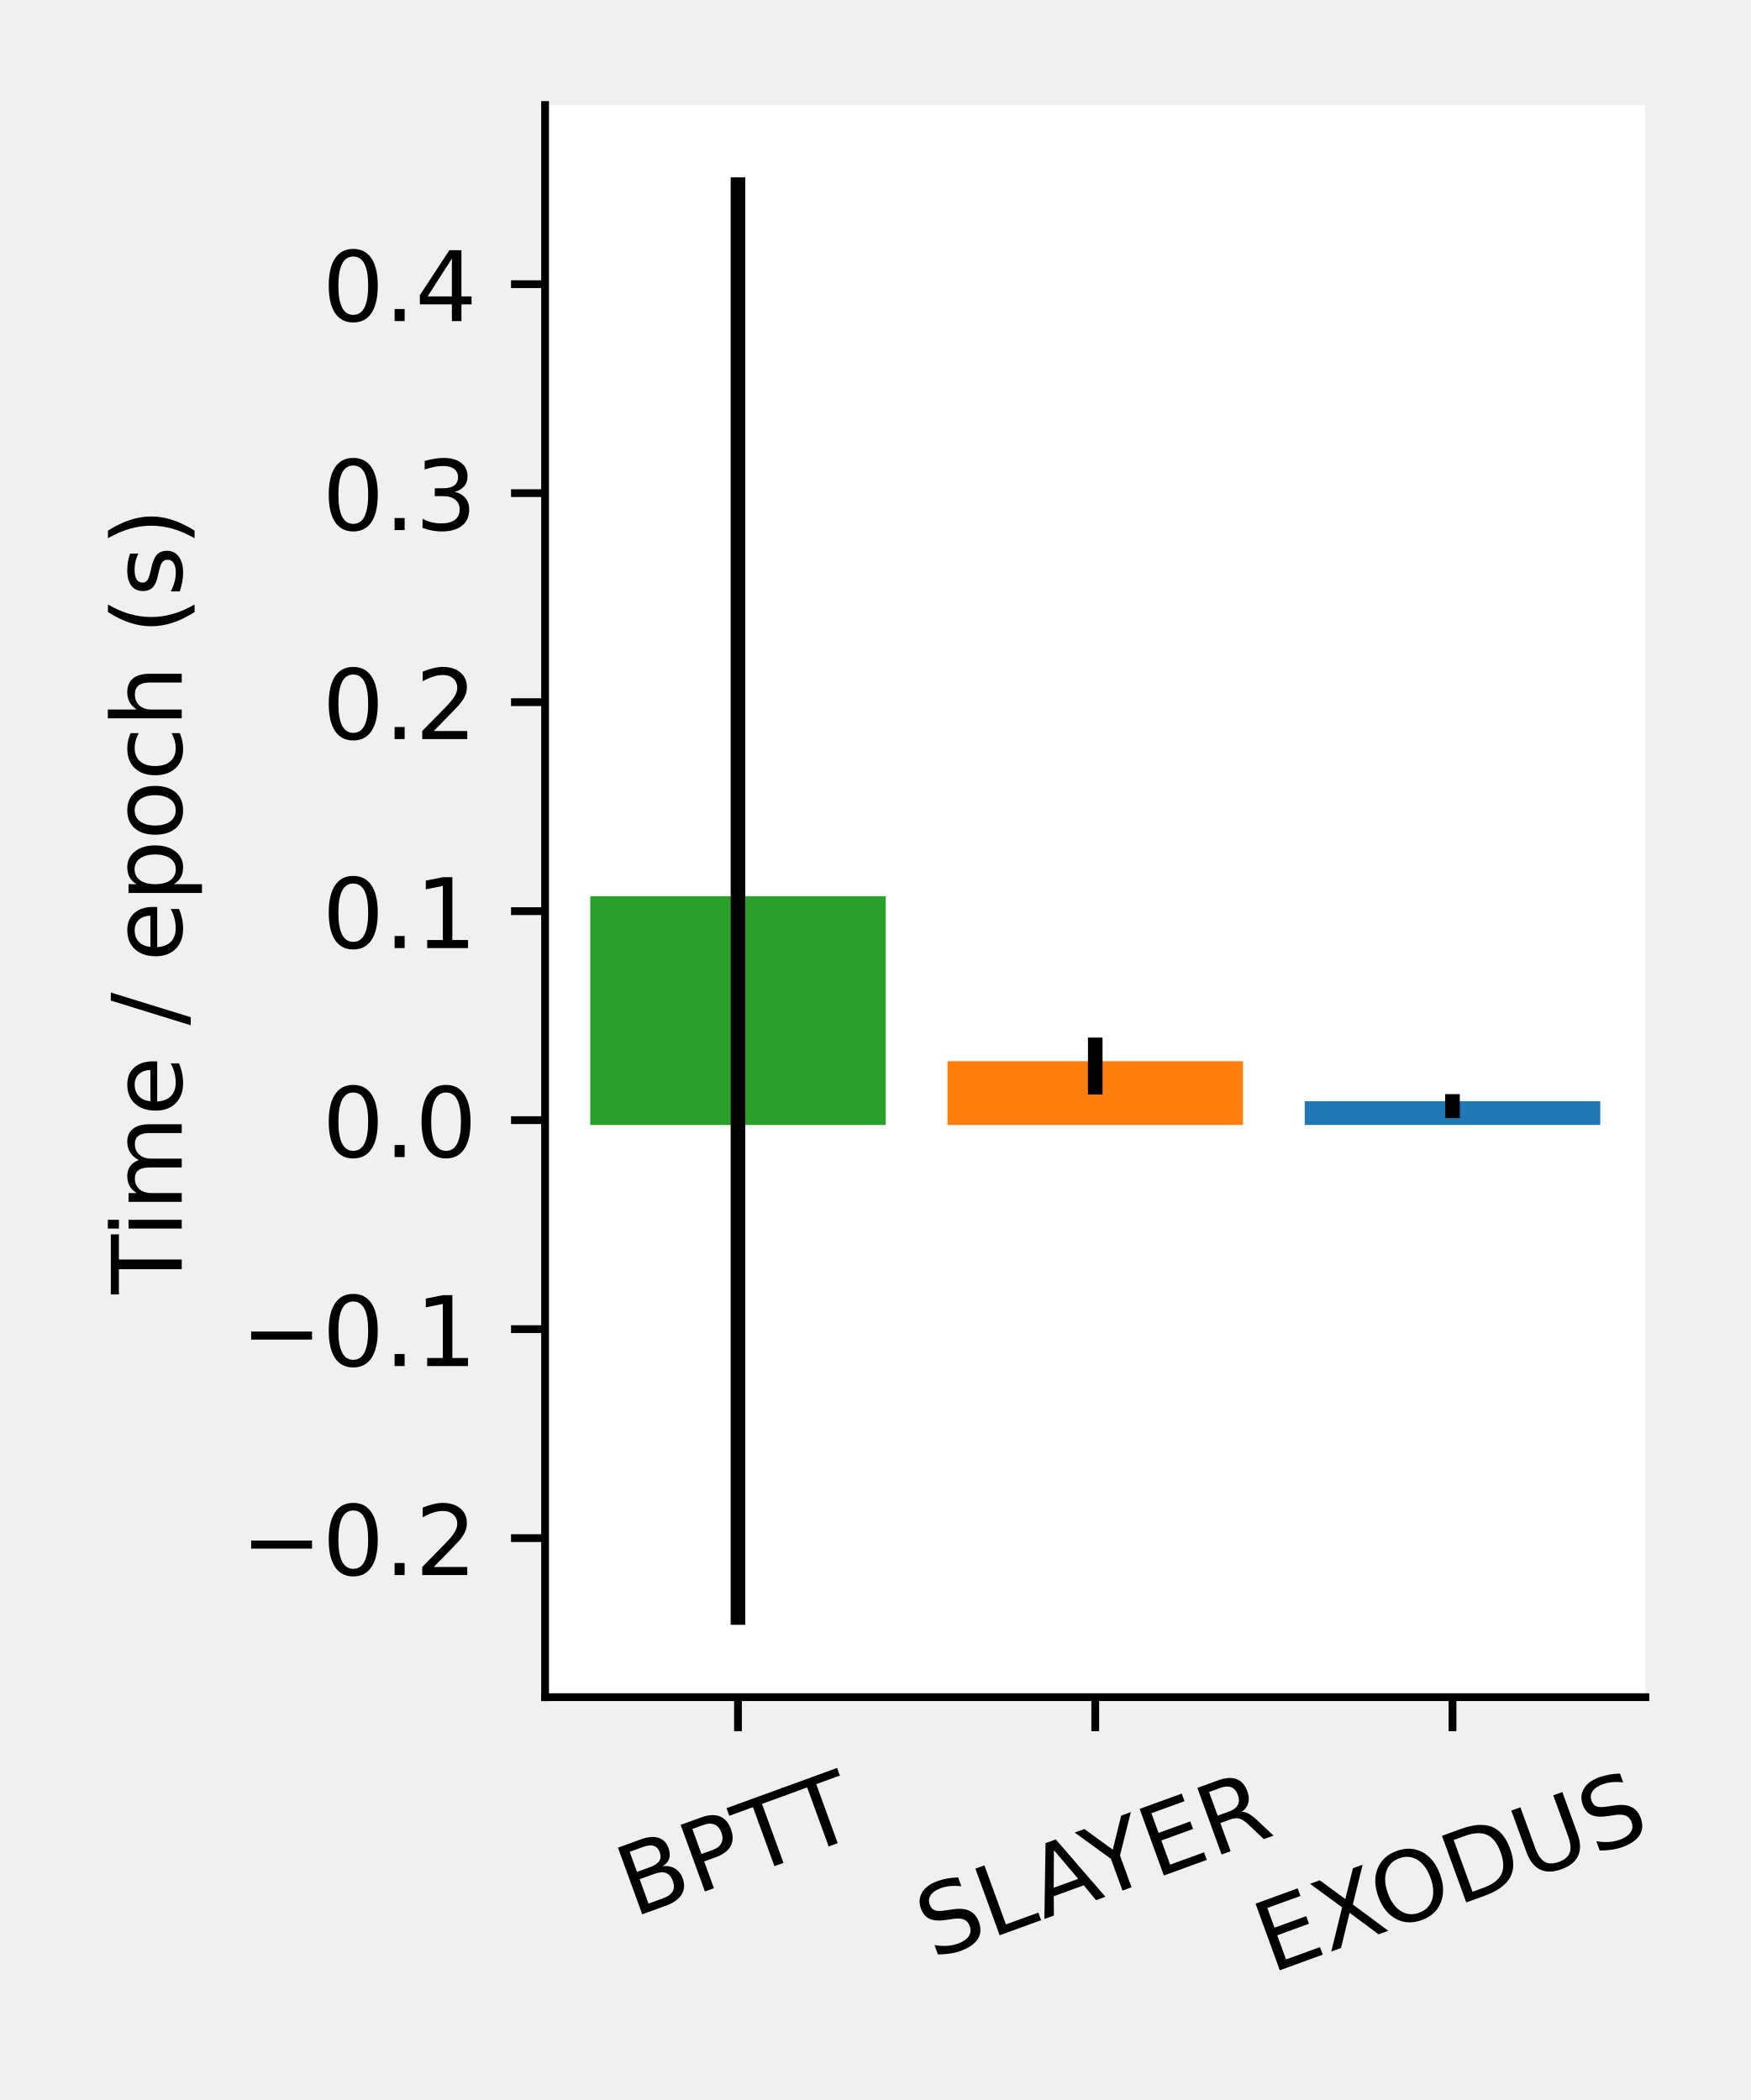
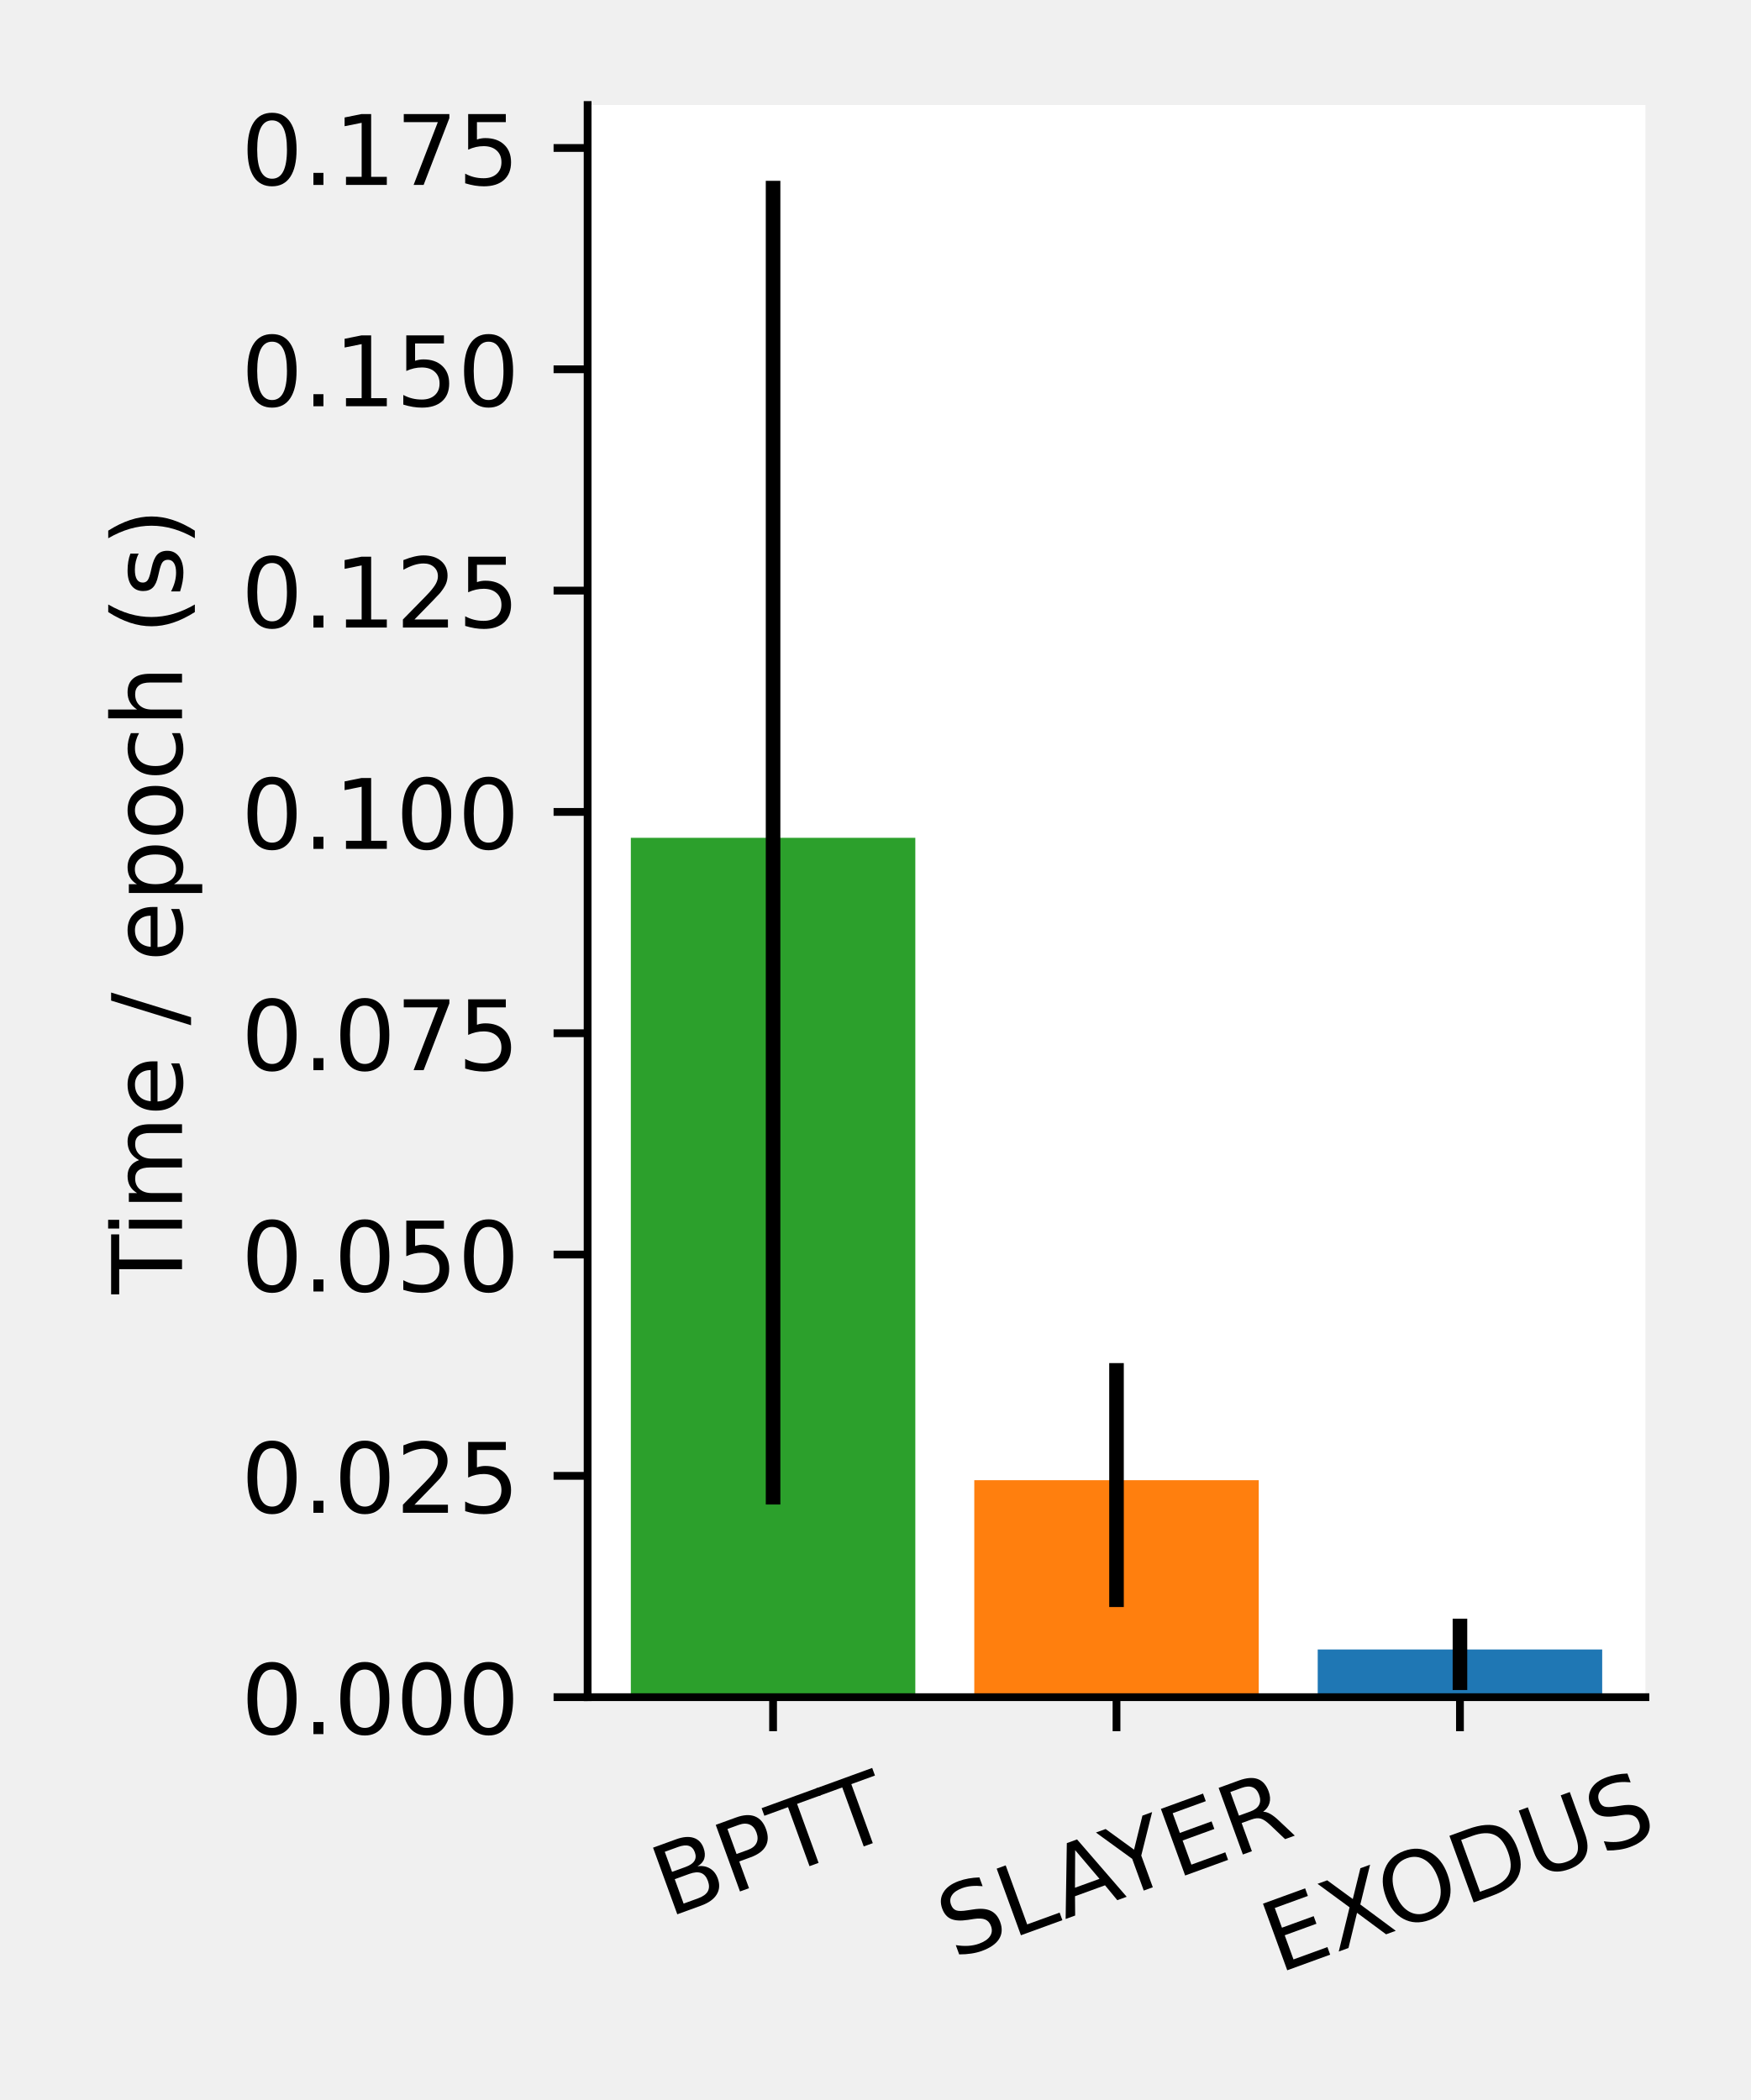
<svg xmlns="http://www.w3.org/2000/svg" xmlns:xlink="http://www.w3.org/1999/xlink" width="180pt" height="216pt" viewBox="0 0 180 216" version="1.1">
  <defs>
    <style type="text/css">*{stroke-linejoin: round; stroke-linecap: butt}</style>
  </defs>
  <g id="figure_1">
    <g id="patch_1">
      <path d="M 0 216  L 180 216  L 180 0  L 0 0  L 0 216  z " style="fill: none" />
    </g>
    <g id="axes_1">
      <g id="patch_2">
-         <path d="M 56.05 174.566  L 169.2 174.566  L 169.2 10.8  L 56.05 10.8  z " style="fill: #ffffff" />
+         <path d="M 60.425 174.566  L 169.2 174.566  L 169.2 10.8  L 60.425 10.8  z " style="fill: #ffffff" />
      </g>
      <g id="patch_3">
-         <path d="M 61.193 115.213  L 90.583 115.213  L 90.583 92.683  L 61.193 92.683  z " clip-path="url(#p5f5253dc84)" style="fill: #2ca02c; stroke: #2ca02c; stroke-linejoin: miter" />
+         <path d="M 65.369 174.566  L 93.623 174.566  L 93.623 86.675  L 65.369 86.675  z " clip-path="url(#p9435cbedd0)" style="fill: #2ca02c; stroke: #2ca02c; stroke-linejoin: miter" />
      </g>
      <g id="patch_4">
-         <path d="M 97.93 115.213  L 127.32 115.213  L 127.32 109.653  L 97.93 109.653  z " clip-path="url(#p5f5253dc84)" style="fill: #ff7f0e; stroke: #ff7f0e; stroke-linejoin: miter" />
+         <path d="M 100.686 174.566  L 128.939 174.566  L 128.939 152.749  L 100.686 152.749  z " clip-path="url(#p9435cbedd0)" style="fill: #ff7f0e; stroke: #ff7f0e; stroke-linejoin: miter" />
      </g>
      <g id="patch_5">
-         <path d="M 134.667 115.213  L 164.057 115.213  L 164.057 113.771  L 134.667 113.771  z " clip-path="url(#p5f5253dc84)" style="fill: #1f77b4; stroke: #1f77b4; stroke-linejoin: miter" />
+         <path d="M 136.002 174.566  L 164.256 174.566  L 164.256 170.163  L 136.002 170.163  z " clip-path="url(#p9435cbedd0)" style="fill: #1f77b4; stroke: #1f77b4; stroke-linejoin: miter" />
      </g>
      <g id="matplotlib.axis_1">
        <g id="xtick_1">
          <g id="line2d_1">
            <defs>
-               <path id="m7139da353b" d="M 0 0  L 0 3.5  " style="stroke: #000000; stroke-width: 0.8" />
+               <path id="m631aa63362" d="M 0 0  L 0 3.5  " style="stroke: #000000; stroke-width: 0.8" />
            </defs>
            <g>
-               <use xlink:href="#m7139da353b" x="75.888" y="174.566" style="stroke: #000000; stroke-width: 0.8" />
+               <use xlink:href="#m631aa63362" x="79.496" y="174.566" style="stroke: #000000; stroke-width: 0.8" />
            </g>
          </g>
          <g id="text_1">
-             <g transform="translate(65.11789 197.2337)rotate(-20)scale(0.1 -0.1)">
+             <g transform="translate(68.72585 197.2337)rotate(-20)scale(0.1 -0.1)">
              <defs>
                <path id="DejaVuSans-42" d="M 1259 2228  L 1259 519  L 2272 519  Q 2781 519 3026 730  Q 3272 941 3272 1375  Q 3272 1813 3026 2020  Q 2781 2228 2272 2228  L 1259 2228  z M 1259 4147  L 1259 2741  L 2194 2741  Q 2656 2741 2882 2914  Q 3109 3088 3109 3444  Q 3109 3797 2882 3972  Q 2656 4147 2194 4147  L 1259 4147  z M 628 4666  L 2241 4666  Q 2963 4666 3353 4366  Q 3744 4066 3744 3513  Q 3744 3084 3544 2831  Q 3344 2578 2956 2516  Q 3422 2416 3680 2098  Q 3938 1781 3938 1306  Q 3938 681 3513 340  Q 3088 0 2303 0  L 628 0  L 628 4666  z " transform="scale(0.015625)" />
                <path id="DejaVuSans-50" d="M 1259 4147  L 1259 2394  L 2053 2394  Q 2494 2394 2734 2622  Q 2975 2850 2975 3272  Q 2975 3691 2734 3919  Q 2494 4147 2053 4147  L 1259 4147  z M 628 4666  L 2053 4666  Q 2838 4666 3239 4311  Q 3641 3956 3641 3272  Q 3641 2581 3239 2228  Q 2838 1875 2053 1875  L 1259 1875  L 1259 0  L 628 0  L 628 4666  z " transform="scale(0.015625)" />
                <path id="DejaVuSans-54" d="M -19 4666  L 3928 4666  L 3928 4134  L 2272 4134  L 2272 0  L 1638 0  L 1638 4134  L -19 4134  L -19 4666  z " transform="scale(0.015625)" />
              </defs>
              <use xlink:href="#DejaVuSans-42" />
              <use xlink:href="#DejaVuSans-50" x="68.604" />
              <use xlink:href="#DejaVuSans-54" x="128.906" />
              <use xlink:href="#DejaVuSans-54" x="188.24" />
            </g>
          </g>
        </g>
        <g id="xtick_2">
          <g id="line2d_2">
            <g>
-               <use xlink:href="#m7139da353b" x="112.625" y="174.566" style="stroke: #000000; stroke-width: 0.8" />
+               <use xlink:href="#m631aa63362" x="114.812" y="174.566" style="stroke: #000000; stroke-width: 0.8" />
            </g>
          </g>
          <g id="text_2">
-             <g transform="translate(95.90915 201.5618)rotate(-20)scale(0.1 -0.1)">
+             <g transform="translate(98.09665 201.5618)rotate(-20)scale(0.1 -0.1)">
              <defs>
                <path id="DejaVuSans-53" d="M 3425 4513  L 3425 3897  Q 3066 4069 2747 4153  Q 2428 4238 2131 4238  Q 1616 4238 1336 4038  Q 1056 3838 1056 3469  Q 1056 3159 1242 3001  Q 1428 2844 1947 2747  L 2328 2669  Q 3034 2534 3370 2195  Q 3706 1856 3706 1288  Q 3706 609 3251 259  Q 2797 -91 1919 -91  Q 1588 -91 1214 -16  Q 841 59 441 206  L 441 856  Q 825 641 1194 531  Q 1563 422 1919 422  Q 2459 422 2753 634  Q 3047 847 3047 1241  Q 3047 1584 2836 1778  Q 2625 1972 2144 2069  L 1759 2144  Q 1053 2284 737 2584  Q 422 2884 422 3419  Q 422 4038 858 4394  Q 1294 4750 2059 4750  Q 2388 4750 2728 4690  Q 3069 4631 3425 4513  z " transform="scale(0.015625)" />
                <path id="DejaVuSans-4c" d="M 628 4666  L 1259 4666  L 1259 531  L 3531 531  L 3531 0  L 628 0  L 628 4666  z " transform="scale(0.015625)" />
                <path id="DejaVuSans-41" d="M 2188 4044  L 1331 1722  L 3047 1722  L 2188 4044  z M 1831 4666  L 2547 4666  L 4325 0  L 3669 0  L 3244 1197  L 1141 1197  L 716 0  L 50 0  L 1831 4666  z " transform="scale(0.015625)" />
                <path id="DejaVuSans-59" d="M -13 4666  L 666 4666  L 1959 2747  L 3244 4666  L 3922 4666  L 2272 2222  L 2272 0  L 1638 0  L 1638 2222  L -13 4666  z " transform="scale(0.015625)" />
                <path id="DejaVuSans-45" d="M 628 4666  L 3578 4666  L 3578 4134  L 1259 4134  L 1259 2753  L 3481 2753  L 3481 2222  L 1259 2222  L 1259 531  L 3634 531  L 3634 0  L 628 0  L 628 4666  z " transform="scale(0.015625)" />
                <path id="DejaVuSans-52" d="M 2841 2188  Q 3044 2119 3236 1894  Q 3428 1669 3622 1275  L 4263 0  L 3584 0  L 2988 1197  Q 2756 1666 2539 1819  Q 2322 1972 1947 1972  L 1259 1972  L 1259 0  L 628 0  L 628 4666  L 2053 4666  Q 2853 4666 3247 4331  Q 3641 3997 3641 3322  Q 3641 2881 3436 2590  Q 3231 2300 2841 2188  z M 1259 4147  L 1259 2491  L 2053 2491  Q 2509 2491 2742 2702  Q 2975 2913 2975 3322  Q 2975 3731 2742 3939  Q 2509 4147 2053 4147  L 1259 4147  z " transform="scale(0.015625)" />
              </defs>
              <use xlink:href="#DejaVuSans-53" />
              <use xlink:href="#DejaVuSans-4c" x="63.477" />
              <use xlink:href="#DejaVuSans-41" x="121.439" />
              <use xlink:href="#DejaVuSans-59" x="182.098" />
              <use xlink:href="#DejaVuSans-45" x="243.182" />
              <use xlink:href="#DejaVuSans-52" x="306.365" />
            </g>
          </g>
        </g>
        <g id="xtick_3">
          <g id="line2d_3">
            <g>
-               <use xlink:href="#m7139da353b" x="149.362" y="174.566" style="stroke: #000000; stroke-width: 0.8" />
+               <use xlink:href="#m631aa63362" x="150.129" y="174.566" style="stroke: #000000; stroke-width: 0.8" />
            </g>
          </g>
          <g id="text_3">
-             <g transform="translate(130.6801 202.993)rotate(-20)scale(0.1 -0.1)">
+             <g transform="translate(131.4472 202.993)rotate(-20)scale(0.1 -0.1)">
              <defs>
                <path id="DejaVuSans-58" d="M 403 4666  L 1081 4666  L 2241 2931  L 3406 4666  L 4084 4666  L 2584 2425  L 4184 0  L 3506 0  L 2194 1984  L 872 0  L 191 0  L 1856 2491  L 403 4666  z " transform="scale(0.015625)" />
                <path id="DejaVuSans-4f" d="M 2522 4238  Q 1834 4238 1429 3725  Q 1025 3213 1025 2328  Q 1025 1447 1429 934  Q 1834 422 2522 422  Q 3209 422 3611 934  Q 4013 1447 4013 2328  Q 4013 3213 3611 3725  Q 3209 4238 2522 4238  z M 2522 4750  Q 3503 4750 4090 4092  Q 4678 3434 4678 2328  Q 4678 1225 4090 567  Q 3503 -91 2522 -91  Q 1538 -91 948 565  Q 359 1222 359 2328  Q 359 3434 948 4092  Q 1538 4750 2522 4750  z " transform="scale(0.015625)" />
                <path id="DejaVuSans-44" d="M 1259 4147  L 1259 519  L 2022 519  Q 2988 519 3436 956  Q 3884 1394 3884 2338  Q 3884 3275 3436 3711  Q 2988 4147 2022 4147  L 1259 4147  z M 628 4666  L 1925 4666  Q 3281 4666 3915 4102  Q 4550 3538 4550 2338  Q 4550 1131 3912 565  Q 3275 0 1925 0  L 628 0  L 628 4666  z " transform="scale(0.015625)" />
                <path id="DejaVuSans-55" d="M 556 4666  L 1191 4666  L 1191 1831  Q 1191 1081 1462 751  Q 1734 422 2344 422  Q 2950 422 3222 751  Q 3494 1081 3494 1831  L 3494 4666  L 4128 4666  L 4128 1753  Q 4128 841 3676 375  Q 3225 -91 2344 -91  Q 1459 -91 1007 375  Q 556 841 556 1753  L 556 4666  z " transform="scale(0.015625)" />
              </defs>
              <use xlink:href="#DejaVuSans-45" />
              <use xlink:href="#DejaVuSans-58" x="63.184" />
              <use xlink:href="#DejaVuSans-4f" x="125.314" />
              <use xlink:href="#DejaVuSans-44" x="204.025" />
              <use xlink:href="#DejaVuSans-55" x="281.027" />
              <use xlink:href="#DejaVuSans-53" x="354.221" />
            </g>
          </g>
        </g>
      </g>
      <g id="matplotlib.axis_2">
        <g id="ytick_1">
          <g id="line2d_4">
            <defs>
-               <path id="mebd493a551" d="M 0 0  L -3.5 0  " style="stroke: #000000; stroke-width: 0.8" />
+               <path id="mf6ce9a3445" d="M 0 0  L -3.5 0  " style="stroke: #000000; stroke-width: 0.8" />
            </defs>
            <g>
-               <use xlink:href="#mebd493a551" x="56.05" y="158.206" style="stroke: #000000; stroke-width: 0.8" />
+               <use xlink:href="#mf6ce9a3445" x="60.425" y="174.566" style="stroke: #000000; stroke-width: 0.8" />
            </g>
          </g>
          <g id="text_4">
-             <g transform="translate(24.76719 162.0056)scale(0.1 -0.1)">
-               <defs>
-                 <path id="DejaVuSans-2212" d="M 678 2272  L 4684 2272  L 4684 1741  L 678 1741  L 678 2272  z " transform="scale(0.015625)" />
+             <g transform="translate(24.79688 178.3657)scale(0.1 -0.1)">
+               <defs>
                <path id="DejaVuSans-30" d="M 2034 4250  Q 1547 4250 1301 3770  Q 1056 3291 1056 2328  Q 1056 1369 1301 889  Q 1547 409 2034 409  Q 2525 409 2770 889  Q 3016 1369 3016 2328  Q 3016 3291 2770 3770  Q 2525 4250 2034 4250  z M 2034 4750  Q 2819 4750 3233 4129  Q 3647 3509 3647 2328  Q 3647 1150 3233 529  Q 2819 -91 2034 -91  Q 1250 -91 836 529  Q 422 1150 422 2328  Q 422 3509 836 4129  Q 1250 4750 2034 4750  z " transform="scale(0.015625)" />
                <path id="DejaVuSans-2e" d="M 684 794  L 1344 794  L 1344 0  L 684 0  L 684 794  z " transform="scale(0.015625)" />
-                 <path id="DejaVuSans-32" d="M 1228 531  L 3431 531  L 3431 0  L 469 0  L 469 531  Q 828 903 1448 1529  Q 2069 2156 2228 2338  Q 2531 2678 2651 2914  Q 2772 3150 2772 3378  Q 2772 3750 2511 3984  Q 2250 4219 1831 4219  Q 1534 4219 1204 4116  Q 875 4013 500 3803  L 500 4441  Q 881 4594 1212 4672  Q 1544 4750 1819 4750  Q 2544 4750 2975 4387  Q 3406 4025 3406 3419  Q 3406 3131 3298 2873  Q 3191 2616 2906 2266  Q 2828 2175 2409 1742  Q 1991 1309 1228 531  z " transform="scale(0.015625)" />
-               </defs>
-               <use xlink:href="#DejaVuSans-2212" />
-               <use xlink:href="#DejaVuSans-30" x="83.789" />
-               <use xlink:href="#DejaVuSans-2e" x="147.412" />
-               <use xlink:href="#DejaVuSans-32" x="179.199" />
+               </defs>
+               <use xlink:href="#DejaVuSans-30" />
+               <use xlink:href="#DejaVuSans-2e" x="63.623" />
+               <use xlink:href="#DejaVuSans-30" x="95.41" />
+               <use xlink:href="#DejaVuSans-30" x="159.033" />
+               <use xlink:href="#DejaVuSans-30" x="222.656" />
            </g>
          </g>
        </g>
        <g id="ytick_2">
          <g id="line2d_5">
            <g>
-               <use xlink:href="#mebd493a551" x="56.05" y="136.71" style="stroke: #000000; stroke-width: 0.8" />
+               <use xlink:href="#mf6ce9a3445" x="60.425" y="151.803" style="stroke: #000000; stroke-width: 0.8" />
            </g>
          </g>
          <g id="text_5">
-             <g transform="translate(24.76719 140.509)scale(0.1 -0.1)">
-               <defs>
-                 <path id="DejaVuSans-31" d="M 794 531  L 1825 531  L 1825 4091  L 703 3866  L 703 4441  L 1819 4666  L 2450 4666  L 2450 531  L 3481 531  L 3481 0  L 794 0  L 794 531  z " transform="scale(0.015625)" />
-               </defs>
-               <use xlink:href="#DejaVuSans-2212" />
-               <use xlink:href="#DejaVuSans-30" x="83.789" />
-               <use xlink:href="#DejaVuSans-2e" x="147.412" />
-               <use xlink:href="#DejaVuSans-31" x="179.199" />
+             <g transform="translate(24.79688 155.6023)scale(0.1 -0.1)">
+               <defs>
+                 <path id="DejaVuSans-32" d="M 1228 531  L 3431 531  L 3431 0  L 469 0  L 469 531  Q 828 903 1448 1529  Q 2069 2156 2228 2338  Q 2531 2678 2651 2914  Q 2772 3150 2772 3378  Q 2772 3750 2511 3984  Q 2250 4219 1831 4219  Q 1534 4219 1204 4116  Q 875 4013 500 3803  L 500 4441  Q 881 4594 1212 4672  Q 1544 4750 1819 4750  Q 2544 4750 2975 4387  Q 3406 4025 3406 3419  Q 3406 3131 3298 2873  Q 3191 2616 2906 2266  Q 2828 2175 2409 1742  Q 1991 1309 1228 531  z " transform="scale(0.015625)" />
+                 <path id="DejaVuSans-35" d="M 691 4666  L 3169 4666  L 3169 4134  L 1269 4134  L 1269 2991  Q 1406 3038 1543 3061  Q 1681 3084 1819 3084  Q 2600 3084 3056 2656  Q 3513 2228 3513 1497  Q 3513 744 3044 326  Q 2575 -91 1722 -91  Q 1428 -91 1123 -41  Q 819 9 494 109  L 494 744  Q 775 591 1075 516  Q 1375 441 1709 441  Q 2250 441 2565 725  Q 2881 1009 2881 1497  Q 2881 1984 2565 2268  Q 2250 2553 1709 2553  Q 1456 2553 1204 2497  Q 953 2441 691 2322  L 691 4666  z " transform="scale(0.015625)" />
+               </defs>
+               <use xlink:href="#DejaVuSans-30" />
+               <use xlink:href="#DejaVuSans-2e" x="63.623" />
+               <use xlink:href="#DejaVuSans-30" x="95.41" />
+               <use xlink:href="#DejaVuSans-32" x="159.033" />
+               <use xlink:href="#DejaVuSans-35" x="222.656" />
            </g>
          </g>
        </g>
        <g id="ytick_3">
          <g id="line2d_6">
            <g>
-               <use xlink:href="#mebd493a551" x="56.05" y="115.213" style="stroke: #000000; stroke-width: 0.8" />
+               <use xlink:href="#mf6ce9a3445" x="60.425" y="129.04" style="stroke: #000000; stroke-width: 0.8" />
            </g>
          </g>
          <g id="text_6">
-             <g transform="translate(33.14688 119.0124)scale(0.1 -0.1)">
-               <use xlink:href="#DejaVuSans-30" />
-               <use xlink:href="#DejaVuSans-2e" x="63.623" />
-               <use xlink:href="#DejaVuSans-30" x="95.41" />
+             <g transform="translate(24.79688 132.839)scale(0.1 -0.1)">
+               <use xlink:href="#DejaVuSans-30" />
+               <use xlink:href="#DejaVuSans-2e" x="63.623" />
+               <use xlink:href="#DejaVuSans-30" x="95.41" />
+               <use xlink:href="#DejaVuSans-35" x="159.033" />
+               <use xlink:href="#DejaVuSans-30" x="222.656" />
            </g>
          </g>
        </g>
        <g id="ytick_4">
          <g id="line2d_7">
            <g>
-               <use xlink:href="#mebd493a551" x="56.05" y="93.717" style="stroke: #000000; stroke-width: 0.8" />
+               <use xlink:href="#mf6ce9a3445" x="60.425" y="106.276" style="stroke: #000000; stroke-width: 0.8" />
            </g>
          </g>
          <g id="text_7">
-             <g transform="translate(33.14688 97.51578)scale(0.1 -0.1)">
-               <use xlink:href="#DejaVuSans-30" />
-               <use xlink:href="#DejaVuSans-2e" x="63.623" />
-               <use xlink:href="#DejaVuSans-31" x="95.41" />
+             <g transform="translate(24.79688 110.0756)scale(0.1 -0.1)">
+               <defs>
+                 <path id="DejaVuSans-37" d="M 525 4666  L 3525 4666  L 3525 4397  L 1831 0  L 1172 0  L 2766 4134  L 525 4134  L 525 4666  z " transform="scale(0.015625)" />
+               </defs>
+               <use xlink:href="#DejaVuSans-30" />
+               <use xlink:href="#DejaVuSans-2e" x="63.623" />
+               <use xlink:href="#DejaVuSans-30" x="95.41" />
+               <use xlink:href="#DejaVuSans-37" x="159.033" />
+               <use xlink:href="#DejaVuSans-35" x="222.656" />
            </g>
          </g>
        </g>
        <g id="ytick_5">
          <g id="line2d_8">
            <g>
-               <use xlink:href="#mebd493a551" x="56.05" y="72.22" style="stroke: #000000; stroke-width: 0.8" />
+               <use xlink:href="#mf6ce9a3445" x="60.425" y="83.513" style="stroke: #000000; stroke-width: 0.8" />
            </g>
          </g>
          <g id="text_8">
-             <g transform="translate(33.14688 76.01919)scale(0.1 -0.1)">
-               <use xlink:href="#DejaVuSans-30" />
-               <use xlink:href="#DejaVuSans-2e" x="63.623" />
-               <use xlink:href="#DejaVuSans-32" x="95.41" />
+             <g transform="translate(24.79688 87.31225)scale(0.1 -0.1)">
+               <defs>
+                 <path id="DejaVuSans-31" d="M 794 531  L 1825 531  L 1825 4091  L 703 3866  L 703 4441  L 1819 4666  L 2450 4666  L 2450 531  L 3481 531  L 3481 0  L 794 0  L 794 531  z " transform="scale(0.015625)" />
+               </defs>
+               <use xlink:href="#DejaVuSans-30" />
+               <use xlink:href="#DejaVuSans-2e" x="63.623" />
+               <use xlink:href="#DejaVuSans-31" x="95.41" />
+               <use xlink:href="#DejaVuSans-30" x="159.033" />
+               <use xlink:href="#DejaVuSans-30" x="222.656" />
            </g>
          </g>
        </g>
        <g id="ytick_6">
          <g id="line2d_9">
            <g>
-               <use xlink:href="#mebd493a551" x="56.05" y="50.723" style="stroke: #000000; stroke-width: 0.8" />
+               <use xlink:href="#mf6ce9a3445" x="60.425" y="60.75" style="stroke: #000000; stroke-width: 0.8" />
            </g>
          </g>
          <g id="text_9">
-             <g transform="translate(33.14688 54.5226)scale(0.1 -0.1)">
-               <defs>
-                 <path id="DejaVuSans-33" d="M 2597 2516  Q 3050 2419 3304 2112  Q 3559 1806 3559 1356  Q 3559 666 3084 287  Q 2609 -91 1734 -91  Q 1441 -91 1130 -33  Q 819 25 488 141  L 488 750  Q 750 597 1062 519  Q 1375 441 1716 441  Q 2309 441 2620 675  Q 2931 909 2931 1356  Q 2931 1769 2642 2001  Q 2353 2234 1838 2234  L 1294 2234  L 1294 2753  L 1863 2753  Q 2328 2753 2575 2939  Q 2822 3125 2822 3475  Q 2822 3834 2567 4026  Q 2313 4219 1838 4219  Q 1578 4219 1281 4162  Q 984 4106 628 3988  L 628 4550  Q 988 4650 1302 4700  Q 1616 4750 1894 4750  Q 2613 4750 3031 4423  Q 3450 4097 3450 3541  Q 3450 3153 3228 2886  Q 3006 2619 2597 2516  z " transform="scale(0.015625)" />
-               </defs>
-               <use xlink:href="#DejaVuSans-30" />
-               <use xlink:href="#DejaVuSans-2e" x="63.623" />
-               <use xlink:href="#DejaVuSans-33" x="95.41" />
+             <g transform="translate(24.79688 64.54889)scale(0.1 -0.1)">
+               <use xlink:href="#DejaVuSans-30" />
+               <use xlink:href="#DejaVuSans-2e" x="63.623" />
+               <use xlink:href="#DejaVuSans-31" x="95.41" />
+               <use xlink:href="#DejaVuSans-32" x="159.033" />
+               <use xlink:href="#DejaVuSans-35" x="222.656" />
            </g>
          </g>
        </g>
        <g id="ytick_7">
          <g id="line2d_10">
            <g>
-               <use xlink:href="#mebd493a551" x="56.05" y="29.227" style="stroke: #000000; stroke-width: 0.8" />
+               <use xlink:href="#mf6ce9a3445" x="60.425" y="37.986" style="stroke: #000000; stroke-width: 0.8" />
            </g>
          </g>
          <g id="text_10">
-             <g transform="translate(33.14688 33.026)scale(0.1 -0.1)">
-               <defs>
-                 <path id="DejaVuSans-34" d="M 2419 4116  L 825 1625  L 2419 1625  L 2419 4116  z M 2253 4666  L 3047 4666  L 3047 1625  L 3713 1625  L 3713 1100  L 3047 1100  L 3047 0  L 2419 0  L 2419 1100  L 313 1100  L 313 1709  L 2253 4666  z " transform="scale(0.015625)" />
-               </defs>
-               <use xlink:href="#DejaVuSans-30" />
-               <use xlink:href="#DejaVuSans-2e" x="63.623" />
-               <use xlink:href="#DejaVuSans-34" x="95.41" />
-             </g>
-           </g>
-         </g>
-         <g id="text_11">
-           <g transform="translate(18.6875 133.1028)rotate(-90)scale(0.1 -0.1)">
+             <g transform="translate(24.79688 41.78553)scale(0.1 -0.1)">
+               <use xlink:href="#DejaVuSans-30" />
+               <use xlink:href="#DejaVuSans-2e" x="63.623" />
+               <use xlink:href="#DejaVuSans-31" x="95.41" />
+               <use xlink:href="#DejaVuSans-35" x="159.033" />
+               <use xlink:href="#DejaVuSans-30" x="222.656" />
+             </g>
+           </g>
+         </g>
+         <g id="ytick_8">
+           <g id="line2d_11">
+             <g>
+               <use xlink:href="#mf6ce9a3445" x="60.425" y="15.223" style="stroke: #000000; stroke-width: 0.8" />
+             </g>
+           </g>
+           <g id="text_11">
+             <g transform="translate(24.79688 19.02217)scale(0.1 -0.1)">
+               <use xlink:href="#DejaVuSans-30" />
+               <use xlink:href="#DejaVuSans-2e" x="63.623" />
+               <use xlink:href="#DejaVuSans-31" x="95.41" />
+               <use xlink:href="#DejaVuSans-37" x="159.033" />
+               <use xlink:href="#DejaVuSans-35" x="222.656" />
+             </g>
+           </g>
+         </g>
+         <g id="text_12">
+           <g transform="translate(18.71719 133.1028)rotate(-90)scale(0.1 -0.1)">
            <defs>
              <path id="DejaVuSans-69" d="M 603 3500  L 1178 3500  L 1178 0  L 603 0  L 603 3500  z M 603 4863  L 1178 4863  L 1178 4134  L 603 4134  L 603 4863  z " transform="scale(0.015625)" />
              <path id="DejaVuSans-6d" d="M 3328 2828  Q 3544 3216 3844 3400  Q 4144 3584 4550 3584  Q 5097 3584 5394 3201  Q 5691 2819 5691 2113  L 5691 0  L 5113 0  L 5113 2094  Q 5113 2597 4934 2840  Q 4756 3084 4391 3084  Q 3944 3084 3684 2787  Q 3425 2491 3425 1978  L 3425 0  L 2847 0  L 2847 2094  Q 2847 2600 2669 2842  Q 2491 3084 2119 3084  Q 1678 3084 1418 2786  Q 1159 2488 1159 1978  L 1159 0  L 581 0  L 581 3500  L 1159 3500  L 1159 2956  Q 1356 3278 1631 3431  Q 1906 3584 2284 3584  Q 2666 3584 2933 3390  Q 3200 3197 3328 2828  z " transform="scale(0.015625)" />
              <path id="DejaVuSans-65" d="M 3597 1894  L 3597 1613  L 953 1613  Q 991 1019 1311 708  Q 1631 397 2203 397  Q 2534 397 2845 478  Q 3156 559 3463 722  L 3463 178  Q 3153 47 2828 -22  Q 2503 -91 2169 -91  Q 1331 -91 842 396  Q 353 884 353 1716  Q 353 2575 817 3079  Q 1281 3584 2069 3584  Q 2775 3584 3186 3129  Q 3597 2675 3597 1894  z M 3022 2063  Q 3016 2534 2758 2815  Q 2500 3097 2075 3097  Q 1594 3097 1305 2825  Q 1016 2553 972 2059  L 3022 2063  z " transform="scale(0.015625)" />
              <path id="DejaVuSans-20" transform="scale(0.015625)" />
              <path id="DejaVuSans-2f" d="M 1625 4666  L 2156 4666  L 531 -594  L 0 -594  L 1625 4666  z " transform="scale(0.015625)" />
              <path id="DejaVuSans-70" d="M 1159 525  L 1159 -1331  L 581 -1331  L 581 3500  L 1159 3500  L 1159 2969  Q 1341 3281 1617 3432  Q 1894 3584 2278 3584  Q 2916 3584 3314 3078  Q 3713 2572 3713 1747  Q 3713 922 3314 415  Q 2916 -91 2278 -91  Q 1894 -91 1617 61  Q 1341 213 1159 525  z M 3116 1747  Q 3116 2381 2855 2742  Q 2594 3103 2138 3103  Q 1681 3103 1420 2742  Q 1159 2381 1159 1747  Q 1159 1113 1420 752  Q 1681 391 2138 391  Q 2594 391 2855 752  Q 3116 1113 3116 1747  z " transform="scale(0.015625)" />
              <path id="DejaVuSans-6f" d="M 1959 3097  Q 1497 3097 1228 2736  Q 959 2375 959 1747  Q 959 1119 1226 758  Q 1494 397 1959 397  Q 2419 397 2687 759  Q 2956 1122 2956 1747  Q 2956 2369 2687 2733  Q 2419 3097 1959 3097  z M 1959 3584  Q 2709 3584 3137 3096  Q 3566 2609 3566 1747  Q 3566 888 3137 398  Q 2709 -91 1959 -91  Q 1206 -91 779 398  Q 353 888 353 1747  Q 353 2609 779 3096  Q 1206 3584 1959 3584  z " transform="scale(0.015625)" />
              <path id="DejaVuSans-63" d="M 3122 3366  L 3122 2828  Q 2878 2963 2633 3030  Q 2388 3097 2138 3097  Q 1578 3097 1268 2742  Q 959 2388 959 1747  Q 959 1106 1268 751  Q 1578 397 2138 397  Q 2388 397 2633 464  Q 2878 531 3122 666  L 3122 134  Q 2881 22 2623 -34  Q 2366 -91 2075 -91  Q 1284 -91 818 406  Q 353 903 353 1747  Q 353 2603 823 3093  Q 1294 3584 2113 3584  Q 2378 3584 2631 3529  Q 2884 3475 3122 3366  z " transform="scale(0.015625)" />
              <path id="DejaVuSans-68" d="M 3513 2113  L 3513 0  L 2938 0  L 2938 2094  Q 2938 2591 2744 2837  Q 2550 3084 2163 3084  Q 1697 3084 1428 2787  Q 1159 2491 1159 1978  L 1159 0  L 581 0  L 581 4863  L 1159 4863  L 1159 2956  Q 1366 3272 1645 3428  Q 1925 3584 2291 3584  Q 2894 3584 3203 3211  Q 3513 2838 3513 2113  z " transform="scale(0.015625)" />
              <path id="DejaVuSans-28" d="M 1984 4856  Q 1566 4138 1362 3434  Q 1159 2731 1159 2009  Q 1159 1288 1364 580  Q 1569 -128 1984 -844  L 1484 -844  Q 1016 -109 783 600  Q 550 1309 550 2009  Q 550 2706 781 3412  Q 1013 4119 1484 4856  L 1984 4856  z " transform="scale(0.015625)" />
              <path id="DejaVuSans-73" d="M 2834 3397  L 2834 2853  Q 2591 2978 2328 3040  Q 2066 3103 1784 3103  Q 1356 3103 1142 2972  Q 928 2841 928 2578  Q 928 2378 1081 2264  Q 1234 2150 1697 2047  L 1894 2003  Q 2506 1872 2764 1633  Q 3022 1394 3022 966  Q 3022 478 2636 193  Q 2250 -91 1575 -91  Q 1294 -91 989 -36  Q 684 19 347 128  L 347 722  Q 666 556 975 473  Q 1284 391 1588 391  Q 1994 391 2212 530  Q 2431 669 2431 922  Q 2431 1156 2273 1281  Q 2116 1406 1581 1522  L 1381 1569  Q 847 1681 609 1914  Q 372 2147 372 2553  Q 372 3047 722 3315  Q 1072 3584 1716 3584  Q 2034 3584 2315 3537  Q 2597 3491 2834 3397  z " transform="scale(0.015625)" />
              <path id="DejaVuSans-29" d="M 513 4856  L 1013 4856  Q 1481 4119 1714 3412  Q 1947 2706 1947 2009  Q 1947 1309 1714 600  Q 1481 -109 1013 -844  L 513 -844  Q 928 -128 1133 580  Q 1338 1288 1338 2009  Q 1338 2731 1133 3434  Q 928 4138 513 4856  z " transform="scale(0.015625)" />
            </defs>
            <use xlink:href="#DejaVuSans-54" />
            <use xlink:href="#DejaVuSans-69" x="57.959" />
            <use xlink:href="#DejaVuSans-6d" x="85.742" />
            <use xlink:href="#DejaVuSans-65" x="183.154" />
            <use xlink:href="#DejaVuSans-20" x="244.678" />
            <use xlink:href="#DejaVuSans-2f" x="276.465" />
            <use xlink:href="#DejaVuSans-20" x="310.156" />
            <use xlink:href="#DejaVuSans-65" x="341.943" />
            <use xlink:href="#DejaVuSans-70" x="403.467" />
            <use xlink:href="#DejaVuSans-6f" x="466.943" />
            <use xlink:href="#DejaVuSans-63" x="528.125" />
            <use xlink:href="#DejaVuSans-68" x="583.105" />
            <use xlink:href="#DejaVuSans-20" x="646.484" />
            <use xlink:href="#DejaVuSans-28" x="678.271" />
            <use xlink:href="#DejaVuSans-73" x="717.285" />
            <use xlink:href="#DejaVuSans-29" x="769.385" />
          </g>
        </g>
      </g>
      <g id="LineCollection_1">
-         <path d="M 75.888 167.123  L 75.888 18.244  " clip-path="url(#p5f5253dc84)" style="fill: none; stroke: #000000; stroke-width: 1.5" />
-         <path d="M 112.625 112.582  L 112.625 106.724  " clip-path="url(#p5f5253dc84)" style="fill: none; stroke: #000000; stroke-width: 1.5" />
-         <path d="M 149.362 115.005  L 149.362 112.538  " clip-path="url(#p5f5253dc84)" style="fill: none; stroke: #000000; stroke-width: 1.5" />
+         <path d="M 79.496 154.751  L 79.496 18.598  " clip-path="url(#p9435cbedd0)" style="fill: none; stroke: #000000; stroke-width: 1.5" />
+         <path d="M 114.812 165.295  L 114.812 140.204  " clip-path="url(#p9435cbedd0)" style="fill: none; stroke: #000000; stroke-width: 1.5" />
+         <path d="M 150.129 173.831  L 150.129 166.494  " clip-path="url(#p9435cbedd0)" style="fill: none; stroke: #000000; stroke-width: 1.5" />
      </g>
      <g id="patch_6">
-         <path d="M 56.05 174.566  L 56.05 10.8  " style="fill: none; stroke: #000000; stroke-width: 0.8; stroke-linejoin: miter; stroke-linecap: square" />
+         <path d="M 60.425 174.566  L 60.425 10.8  " style="fill: none; stroke: #000000; stroke-width: 0.8; stroke-linejoin: miter; stroke-linecap: square" />
      </g>
      <g id="patch_7">
-         <path d="M 56.05 174.566  L 169.2 174.566  " style="fill: none; stroke: #000000; stroke-width: 0.8; stroke-linejoin: miter; stroke-linecap: square" />
+         <path d="M 60.425 174.566  L 169.2 174.566  " style="fill: none; stroke: #000000; stroke-width: 0.8; stroke-linejoin: miter; stroke-linecap: square" />
      </g>
    </g>
  </g>
  <defs>
-     <clipPath id="p5f5253dc84">
-       <rect x="56.05" y="10.8" width="113.15" height="163.766" />
+     <clipPath id="p9435cbedd0">
+       <rect x="60.425" y="10.8" width="108.775" height="163.766" />
    </clipPath>
  </defs>
</svg>
